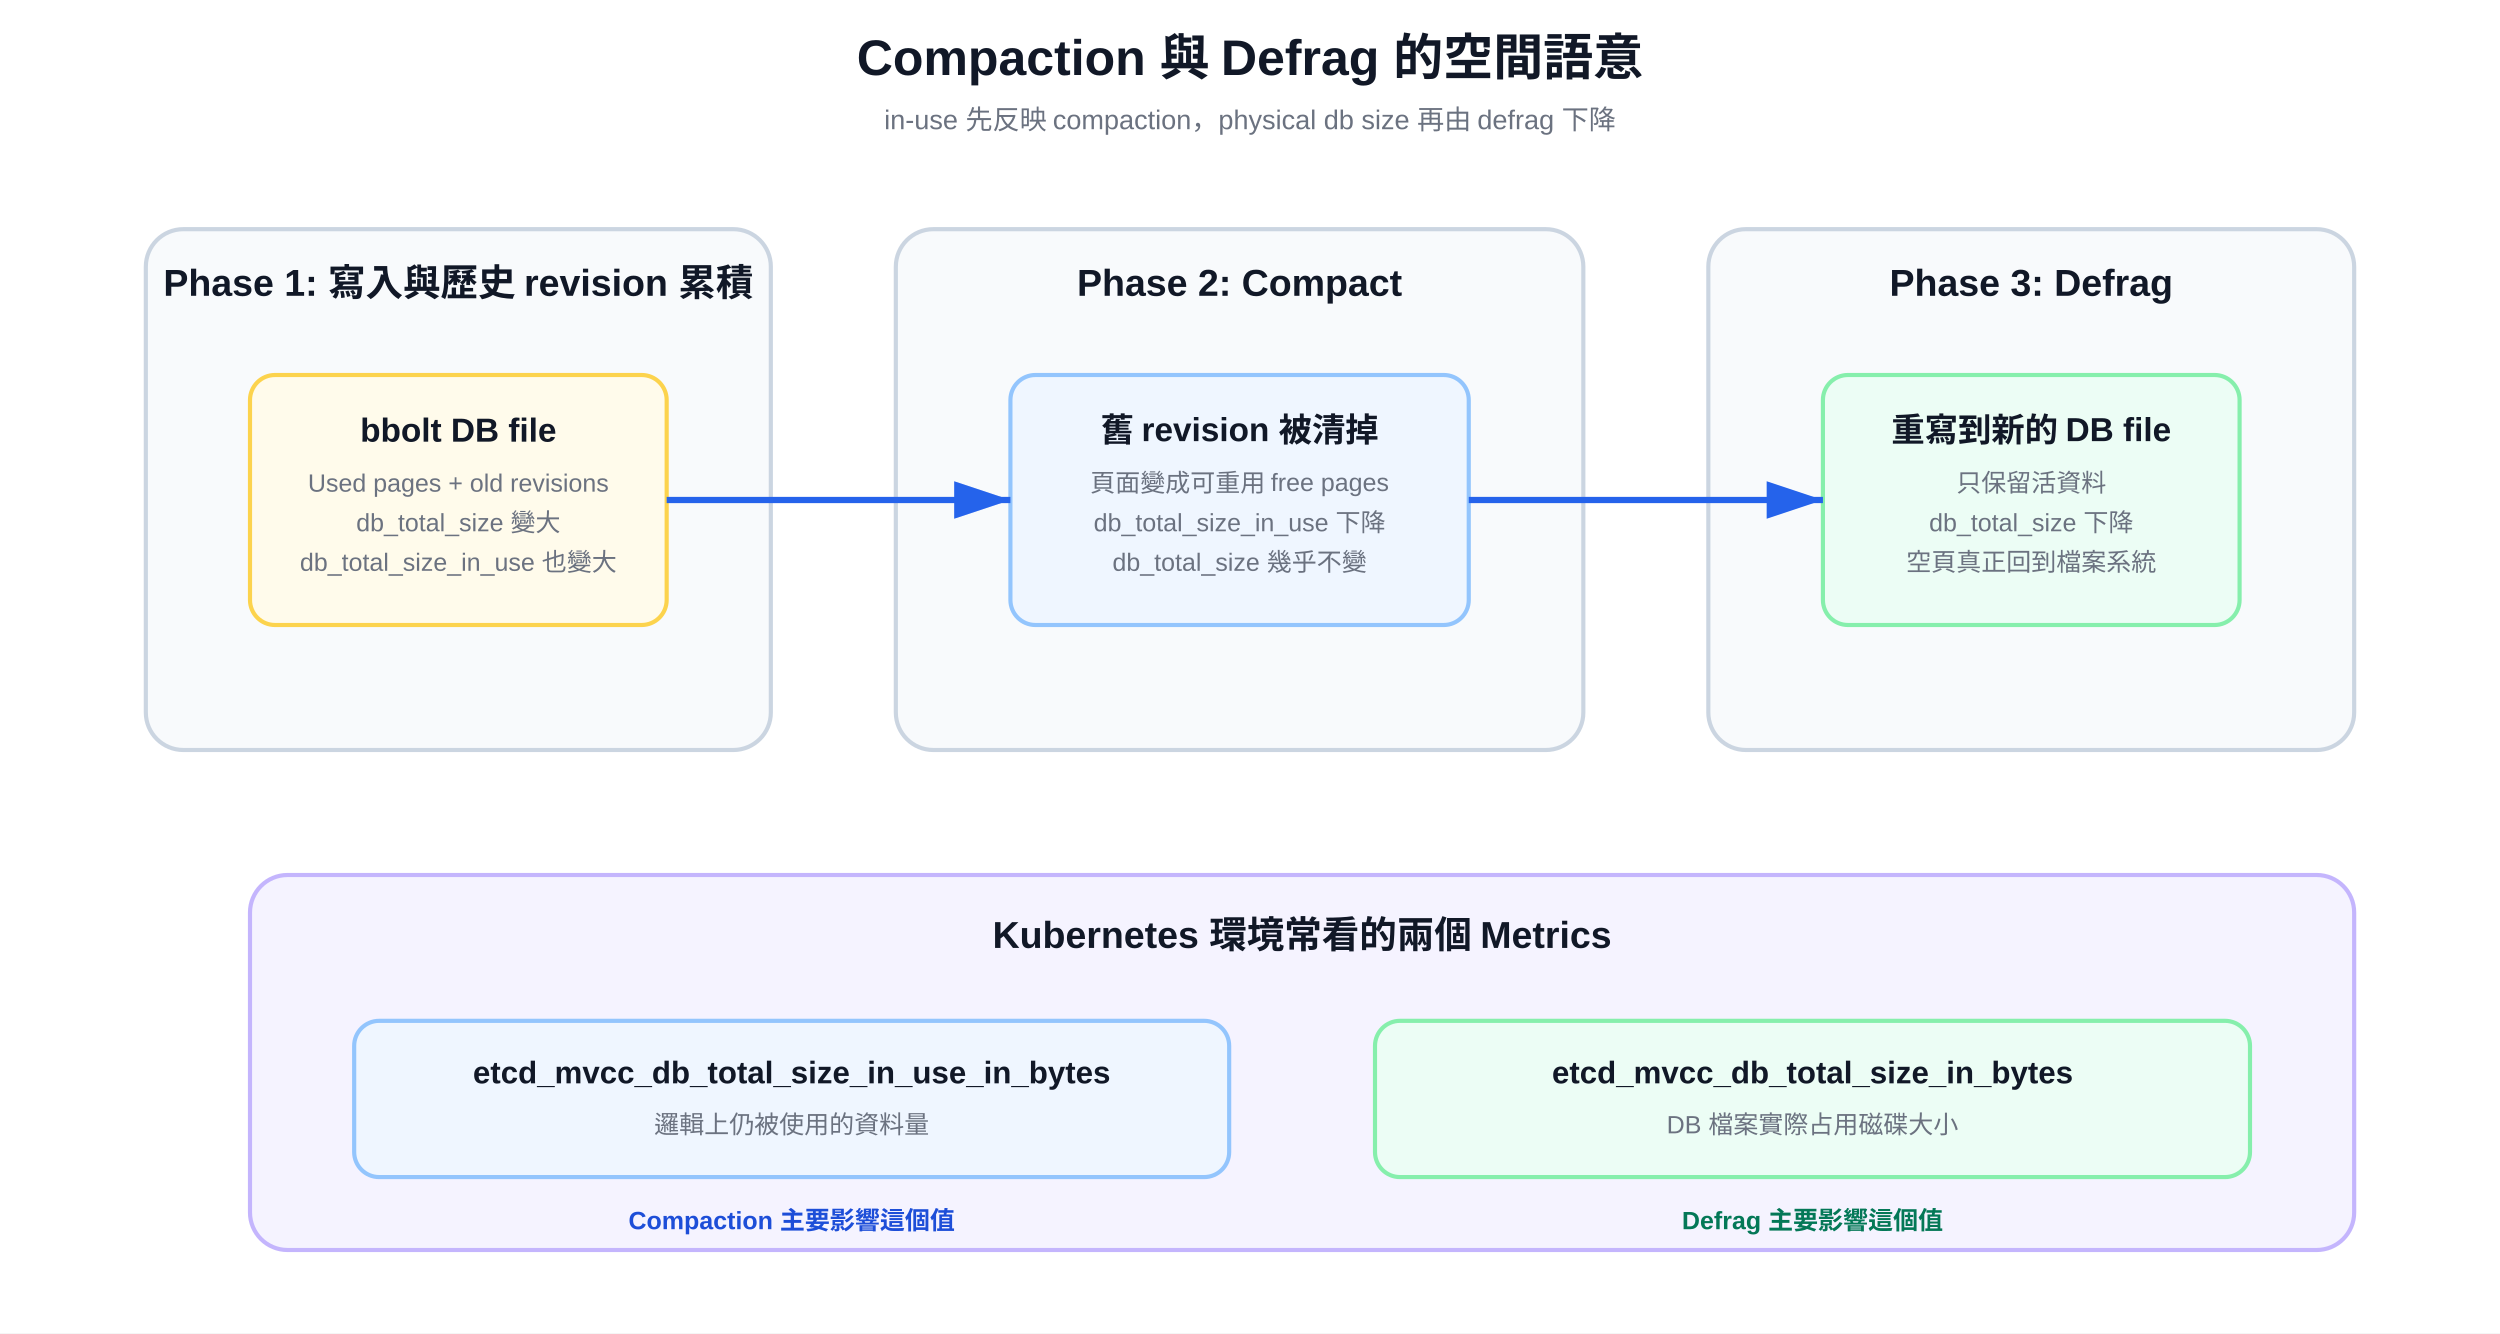
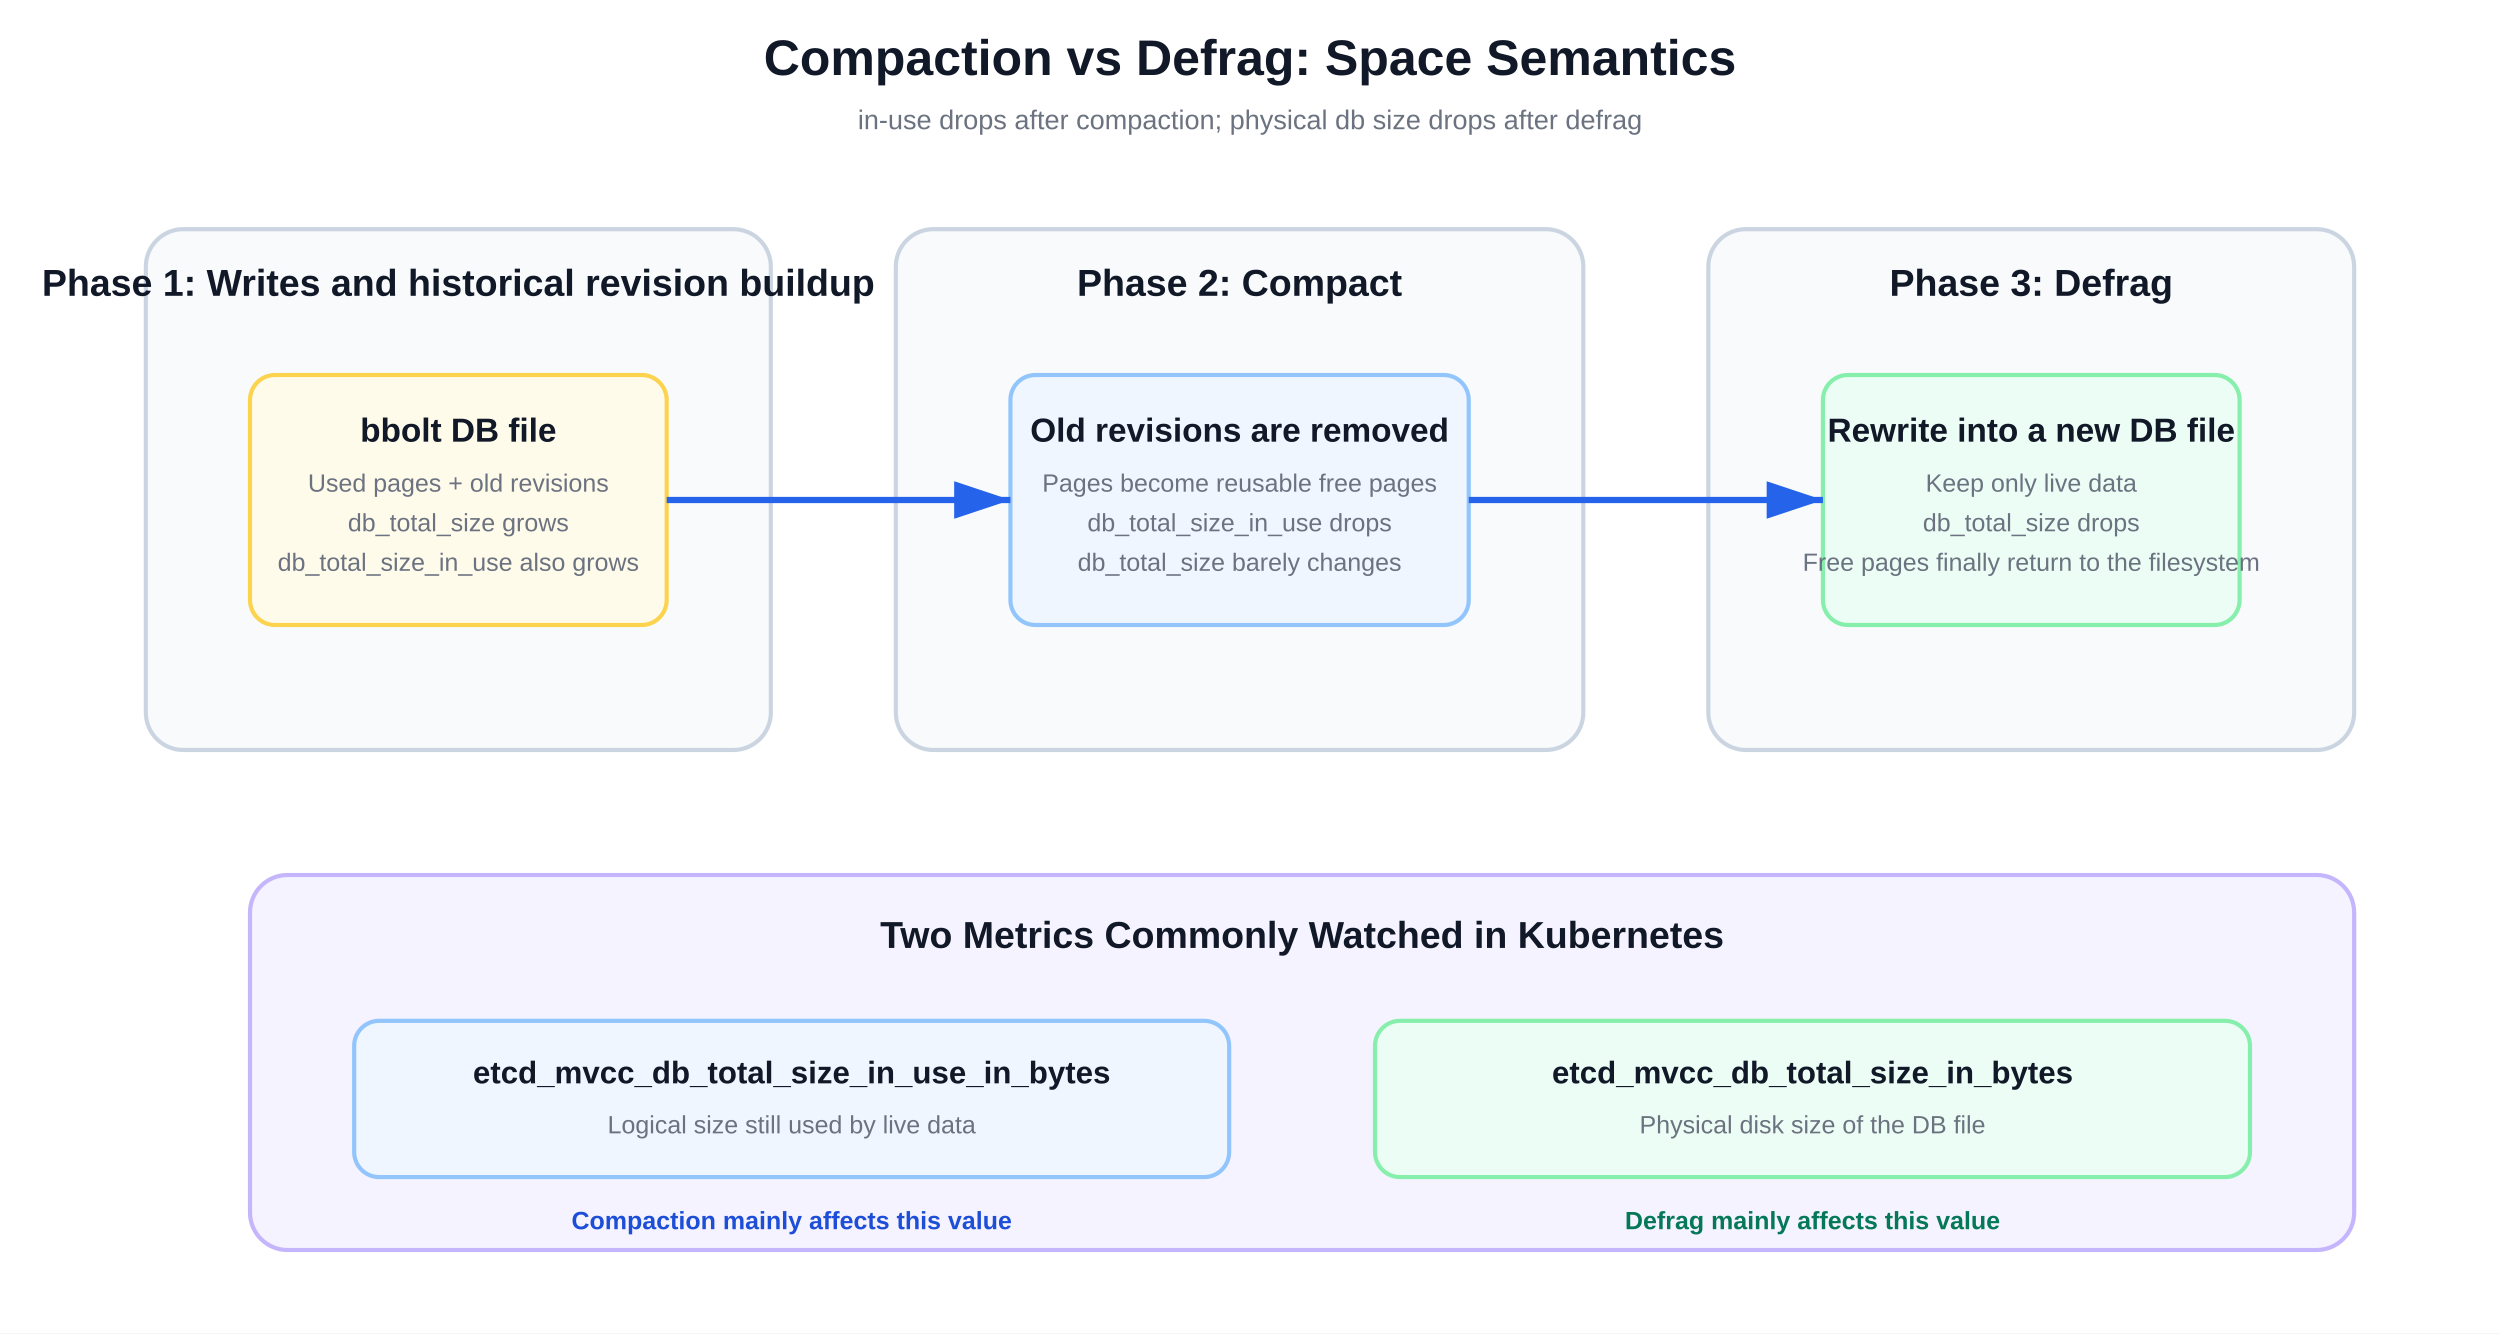
<svg xmlns="http://www.w3.org/2000/svg" viewBox="0 0 1200 640">
  <defs>
    <marker id="arrow" markerWidth="10" markerHeight="7" refX="9" refY="3.5" orient="auto">
      <polygon points="0 0.5, 9 3.5, 0 6.5" fill="#2563eb" />
    </marker>
  </defs>
  <rect width="100%" height="100%" fill="#ffffff" />
-   <text x="600" y="36" font-family="-apple-system, 'Helvetica Neue', Arial, sans-serif" font-size="24" font-weight="700" fill="#111827" text-anchor="middle">Compaction 與 Defrag 的空間語意</text>
-   <text x="600" y="62" font-family="-apple-system, 'Helvetica Neue', Arial, sans-serif" font-size="13" font-weight="400" fill="#6b7280" text-anchor="middle">in-use 先反映 compaction，physical db size 再由 defrag 下降</text>
+   <text x="600" y="36" font-family="-apple-system, 'Helvetica Neue', Arial, sans-serif" font-size="24" font-weight="700" fill="#111827" text-anchor="middle">Compaction vs Defrag: Space Semantics</text>
+   <text x="600" y="62" font-family="-apple-system, 'Helvetica Neue', Arial, sans-serif" font-size="13" font-weight="400" fill="#6b7280" text-anchor="middle">in-use drops after compaction; physical db size drops after defrag</text>
  <rect x="70" y="110" width="300" height="250" rx="18" fill="#f8fafc" stroke="#cbd5e1" stroke-width="2" />
-   <text x="220" y="142" font-family="-apple-system, 'Helvetica Neue', Arial, sans-serif" font-size="18" font-weight="700" fill="#111827" text-anchor="middle">Phase 1: 寫入與歷史 revision 累積</text>
+   <text x="220" y="142" font-family="-apple-system, 'Helvetica Neue', Arial, sans-serif" font-size="18" font-weight="700" fill="#111827" text-anchor="middle">Phase 1: Writes and historical revision buildup</text>
  <rect x="120" y="180" width="200" height="120" rx="12" fill="#fffbeb" stroke="#fcd34d" stroke-width="2" />
  <text x="220" y="212" font-family="-apple-system, 'Helvetica Neue', Arial, sans-serif" font-size="16" font-weight="700" fill="#111827" text-anchor="middle">bbolt DB file</text>
  <text x="220" y="236" font-family="-apple-system, 'Helvetica Neue', Arial, sans-serif" font-size="12" font-weight="400" fill="#6b7280" text-anchor="middle">Used pages + old revisions</text>
-   <text x="220" y="255" font-family="-apple-system, 'Helvetica Neue', Arial, sans-serif" font-size="12" font-weight="400" fill="#6b7280" text-anchor="middle">db_total_size 變大</text>
-   <text x="220" y="274" font-family="-apple-system, 'Helvetica Neue', Arial, sans-serif" font-size="12" font-weight="400" fill="#6b7280" text-anchor="middle">db_total_size_in_use 也變大</text>
+   <text x="220" y="255" font-family="-apple-system, 'Helvetica Neue', Arial, sans-serif" font-size="12" font-weight="400" fill="#6b7280" text-anchor="middle">db_total_size grows</text>
+   <text x="220" y="274" font-family="-apple-system, 'Helvetica Neue', Arial, sans-serif" font-size="12" font-weight="400" fill="#6b7280" text-anchor="middle">db_total_size_in_use also grows</text>
  <rect x="430" y="110" width="330" height="250" rx="18" fill="#f8fafc" stroke="#cbd5e1" stroke-width="2" />
  <text x="595" y="142" font-family="-apple-system, 'Helvetica Neue', Arial, sans-serif" font-size="18" font-weight="700" fill="#111827" text-anchor="middle">Phase 2: Compact</text>
  <rect x="485" y="180" width="220" height="120" rx="12" fill="#eff6ff" stroke="#93c5fd" stroke-width="2" />
-   <text x="595" y="212" font-family="-apple-system, 'Helvetica Neue', Arial, sans-serif" font-size="16" font-weight="700" fill="#111827" text-anchor="middle">舊 revision 被清掉</text>
-   <text x="595" y="236" font-family="-apple-system, 'Helvetica Neue', Arial, sans-serif" font-size="12" font-weight="400" fill="#6b7280" text-anchor="middle">頁面變成可重用 free pages</text>
-   <text x="595" y="255" font-family="-apple-system, 'Helvetica Neue', Arial, sans-serif" font-size="12" font-weight="400" fill="#6b7280" text-anchor="middle">db_total_size_in_use 下降</text>
-   <text x="595" y="274" font-family="-apple-system, 'Helvetica Neue', Arial, sans-serif" font-size="12" font-weight="400" fill="#6b7280" text-anchor="middle">db_total_size 幾乎不變</text>
+   <text x="595" y="212" font-family="-apple-system, 'Helvetica Neue', Arial, sans-serif" font-size="16" font-weight="700" fill="#111827" text-anchor="middle">Old revisions are removed</text>
+   <text x="595" y="236" font-family="-apple-system, 'Helvetica Neue', Arial, sans-serif" font-size="12" font-weight="400" fill="#6b7280" text-anchor="middle">Pages become reusable free pages</text>
+   <text x="595" y="255" font-family="-apple-system, 'Helvetica Neue', Arial, sans-serif" font-size="12" font-weight="400" fill="#6b7280" text-anchor="middle">db_total_size_in_use drops</text>
+   <text x="595" y="274" font-family="-apple-system, 'Helvetica Neue', Arial, sans-serif" font-size="12" font-weight="400" fill="#6b7280" text-anchor="middle">db_total_size barely changes</text>
  <rect x="820" y="110" width="310" height="250" rx="18" fill="#f8fafc" stroke="#cbd5e1" stroke-width="2" />
  <text x="975" y="142" font-family="-apple-system, 'Helvetica Neue', Arial, sans-serif" font-size="18" font-weight="700" fill="#111827" text-anchor="middle">Phase 3: Defrag</text>
  <rect x="875" y="180" width="200" height="120" rx="12" fill="#ecfdf5" stroke="#86efac" stroke-width="2" />
-   <text x="975" y="212" font-family="-apple-system, 'Helvetica Neue', Arial, sans-serif" font-size="16" font-weight="700" fill="#111827" text-anchor="middle">重寫到新的 DB file</text>
-   <text x="975" y="236" font-family="-apple-system, 'Helvetica Neue', Arial, sans-serif" font-size="12" font-weight="400" fill="#6b7280" text-anchor="middle">只保留活資料</text>
-   <text x="975" y="255" font-family="-apple-system, 'Helvetica Neue', Arial, sans-serif" font-size="12" font-weight="400" fill="#6b7280" text-anchor="middle">db_total_size 下降</text>
-   <text x="975" y="274" font-family="-apple-system, 'Helvetica Neue', Arial, sans-serif" font-size="12" font-weight="400" fill="#6b7280" text-anchor="middle">空頁真正回到檔案系統</text>
+   <text x="975" y="212" font-family="-apple-system, 'Helvetica Neue', Arial, sans-serif" font-size="16" font-weight="700" fill="#111827" text-anchor="middle">Rewrite into a new DB file</text>
+   <text x="975" y="236" font-family="-apple-system, 'Helvetica Neue', Arial, sans-serif" font-size="12" font-weight="400" fill="#6b7280" text-anchor="middle">Keep only live data</text>
+   <text x="975" y="255" font-family="-apple-system, 'Helvetica Neue', Arial, sans-serif" font-size="12" font-weight="400" fill="#6b7280" text-anchor="middle">db_total_size drops</text>
+   <text x="975" y="274" font-family="-apple-system, 'Helvetica Neue', Arial, sans-serif" font-size="12" font-weight="400" fill="#6b7280" text-anchor="middle">Free pages finally return to the filesystem</text>
  <line x1="320" y1="240" x2="485" y2="240" stroke="#2563eb" stroke-width="3" marker-end="url(#arrow)" />
  <line x1="705" y1="240" x2="875" y2="240" stroke="#2563eb" stroke-width="3" marker-end="url(#arrow)" />
  <rect x="120" y="420" width="1010" height="180" rx="18" fill="#f5f3ff" stroke="#c4b5fd" stroke-width="2" />
-   <text x="625" y="455" font-family="-apple-system, 'Helvetica Neue', Arial, sans-serif" font-size="18" font-weight="700" fill="#111827" text-anchor="middle">Kubernetes 環境常看的兩個 Metrics</text>
+   <text x="625" y="455" font-family="-apple-system, 'Helvetica Neue', Arial, sans-serif" font-size="18" font-weight="700" fill="#111827" text-anchor="middle">Two Metrics Commonly Watched in Kubernetes</text>
  <rect x="170" y="490" width="420" height="75" rx="12" fill="#eff6ff" stroke="#93c5fd" stroke-width="2" />
  <text x="380" y="520" font-family="-apple-system, 'Helvetica Neue', Arial, sans-serif" font-size="15" font-weight="700" fill="#111827" text-anchor="middle">etcd_mvcc_db_total_size_in_use_in_bytes</text>
-   <text x="380" y="544" font-family="-apple-system, 'Helvetica Neue', Arial, sans-serif" font-size="12" font-weight="400" fill="#6b7280" text-anchor="middle">邏輯上仍被使用的資料量</text>
+   <text x="380" y="544" font-family="-apple-system, 'Helvetica Neue', Arial, sans-serif" font-size="12" font-weight="400" fill="#6b7280" text-anchor="middle">Logical size still used by live data</text>
  <rect x="660" y="490" width="420" height="75" rx="12" fill="#ecfdf5" stroke="#86efac" stroke-width="2" />
  <text x="870" y="520" font-family="-apple-system, 'Helvetica Neue', Arial, sans-serif" font-size="15" font-weight="700" fill="#111827" text-anchor="middle">etcd_mvcc_db_total_size_in_bytes</text>
-   <text x="870" y="544" font-family="-apple-system, 'Helvetica Neue', Arial, sans-serif" font-size="12" font-weight="400" fill="#6b7280" text-anchor="middle">DB 檔案實際占用磁碟大小</text>
-   <text x="380" y="590" font-family="-apple-system, 'Helvetica Neue', Arial, sans-serif" font-size="12" font-weight="700" fill="#1d4ed8" text-anchor="middle">Compaction 主要影響這個值</text>
-   <text x="870" y="590" font-family="-apple-system, 'Helvetica Neue', Arial, sans-serif" font-size="12" font-weight="700" fill="#047857" text-anchor="middle">Defrag 主要影響這個值</text>
+   <text x="870" y="544" font-family="-apple-system, 'Helvetica Neue', Arial, sans-serif" font-size="12" font-weight="400" fill="#6b7280" text-anchor="middle">Physical disk size of the DB file</text>
+   <text x="380" y="590" font-family="-apple-system, 'Helvetica Neue', Arial, sans-serif" font-size="12" font-weight="700" fill="#1d4ed8" text-anchor="middle">Compaction mainly affects this value</text>
+   <text x="870" y="590" font-family="-apple-system, 'Helvetica Neue', Arial, sans-serif" font-size="12" font-weight="700" fill="#047857" text-anchor="middle">Defrag mainly affects this value</text>
</svg>
